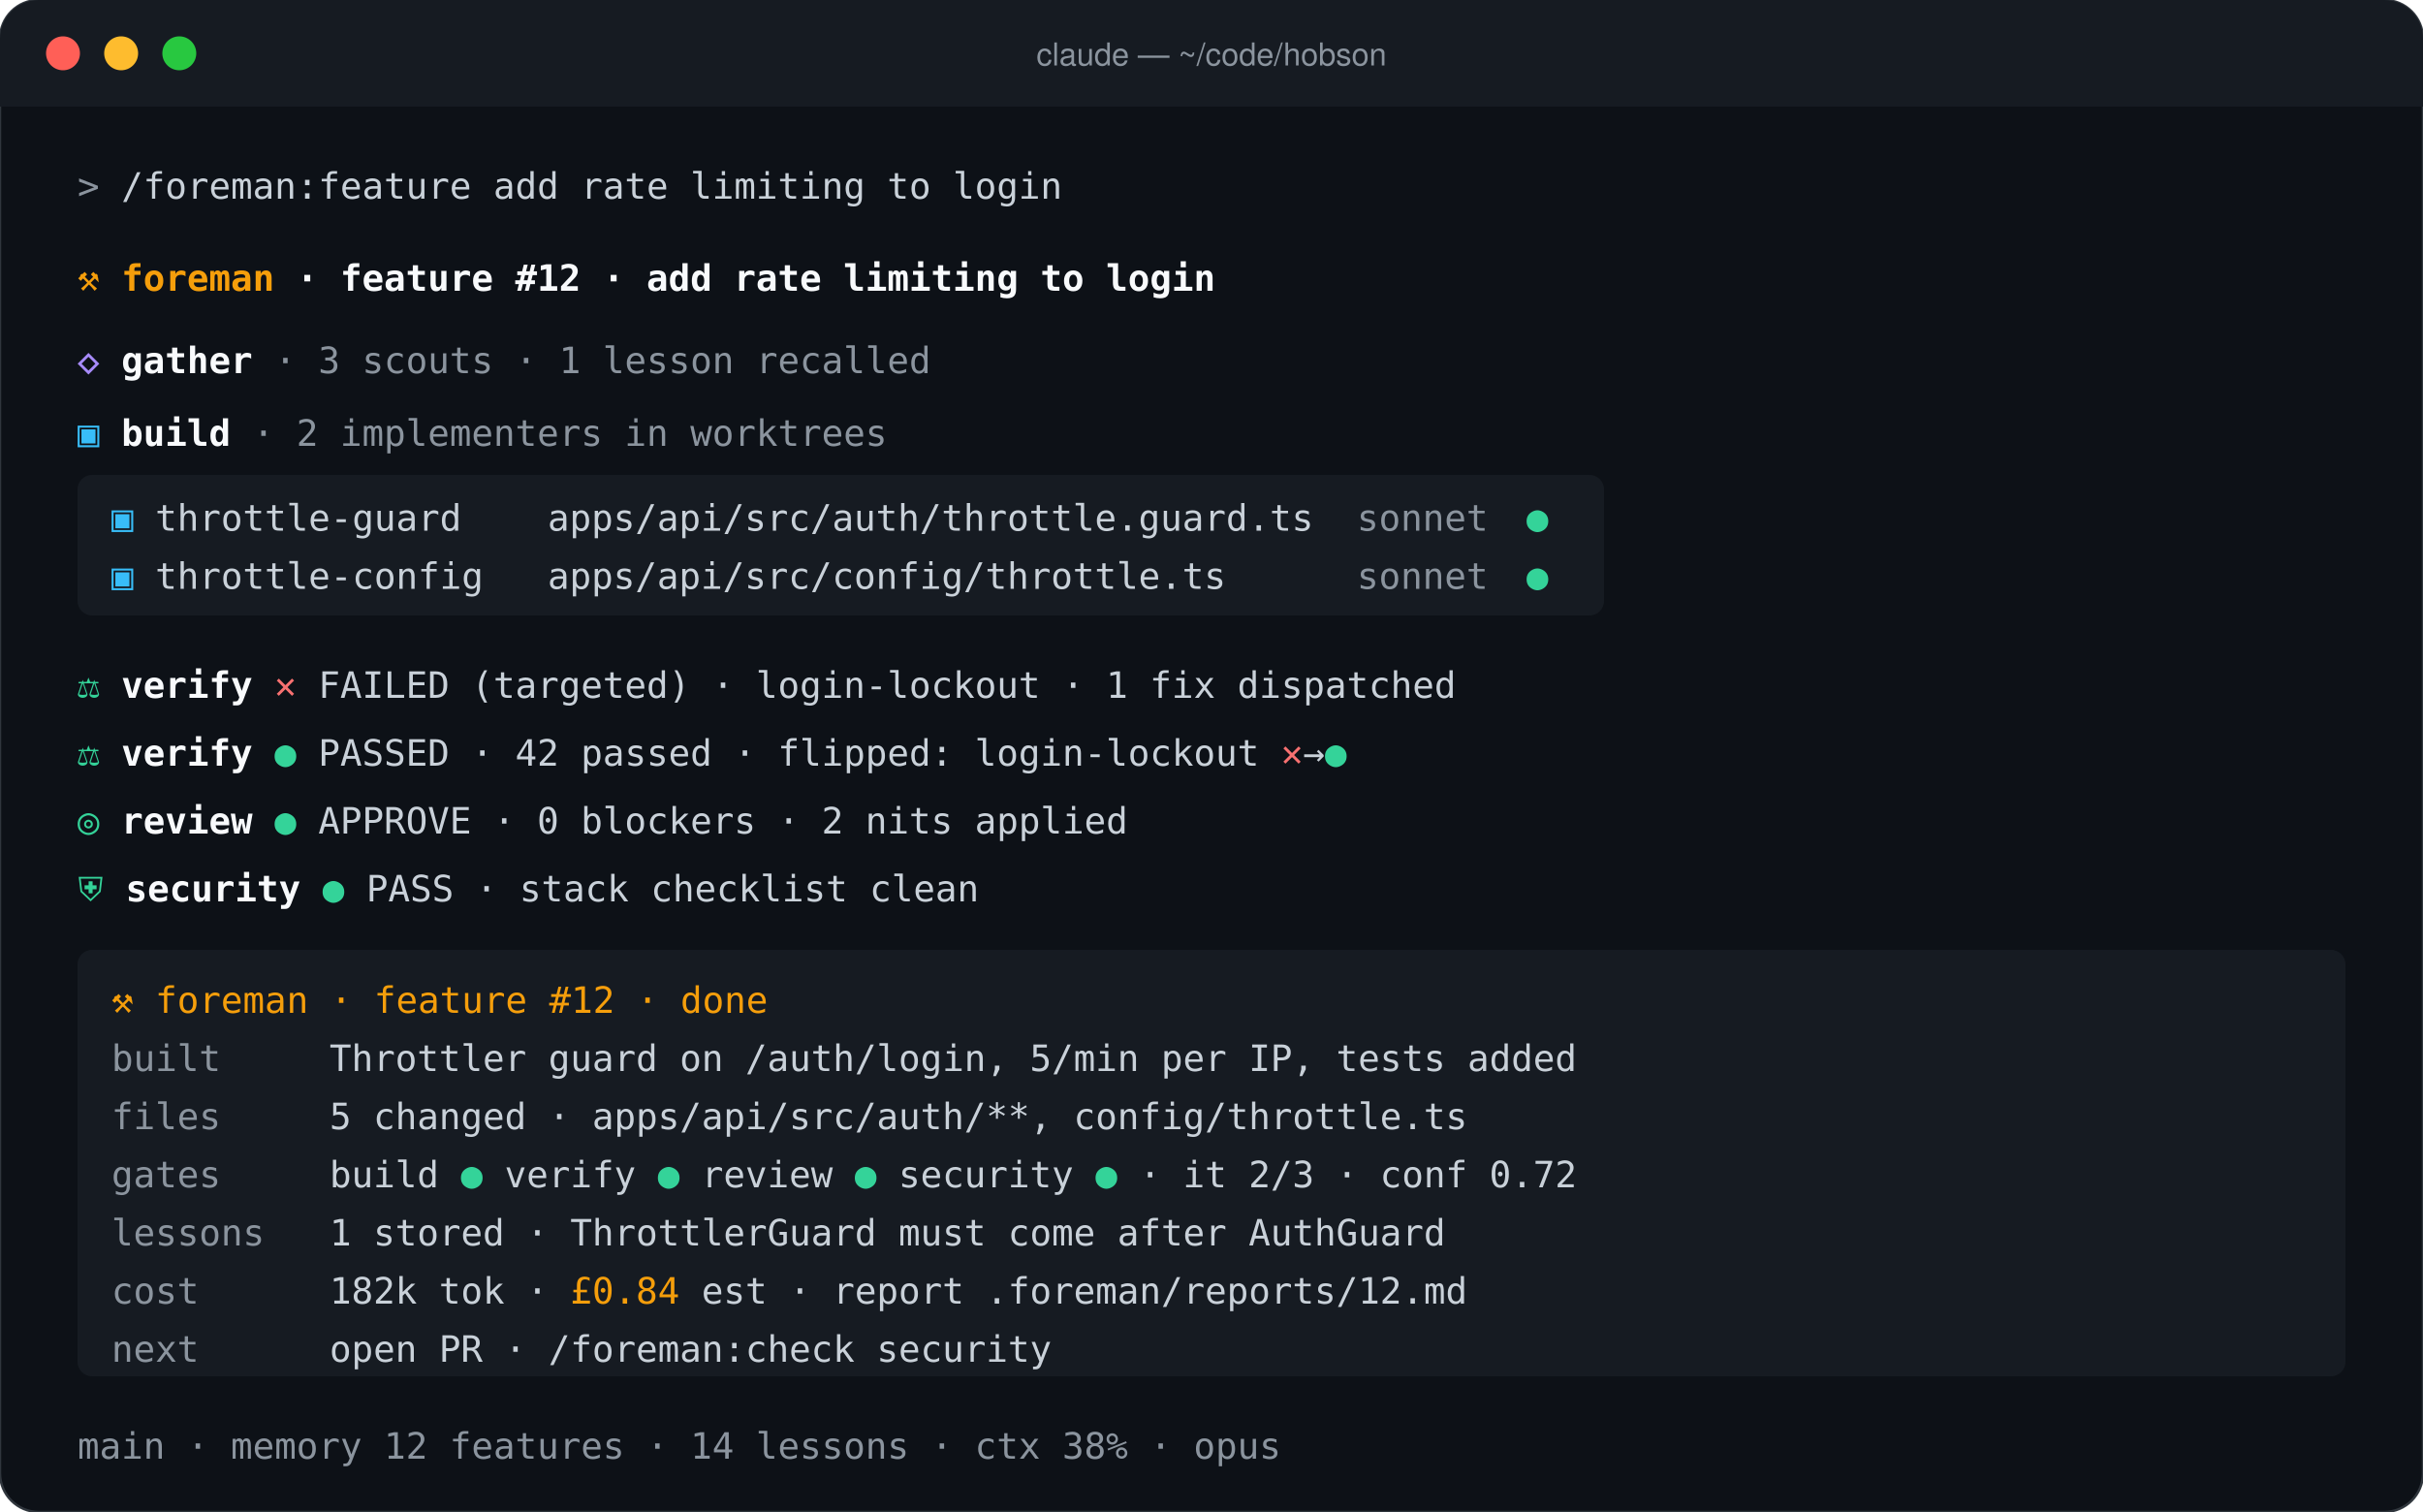
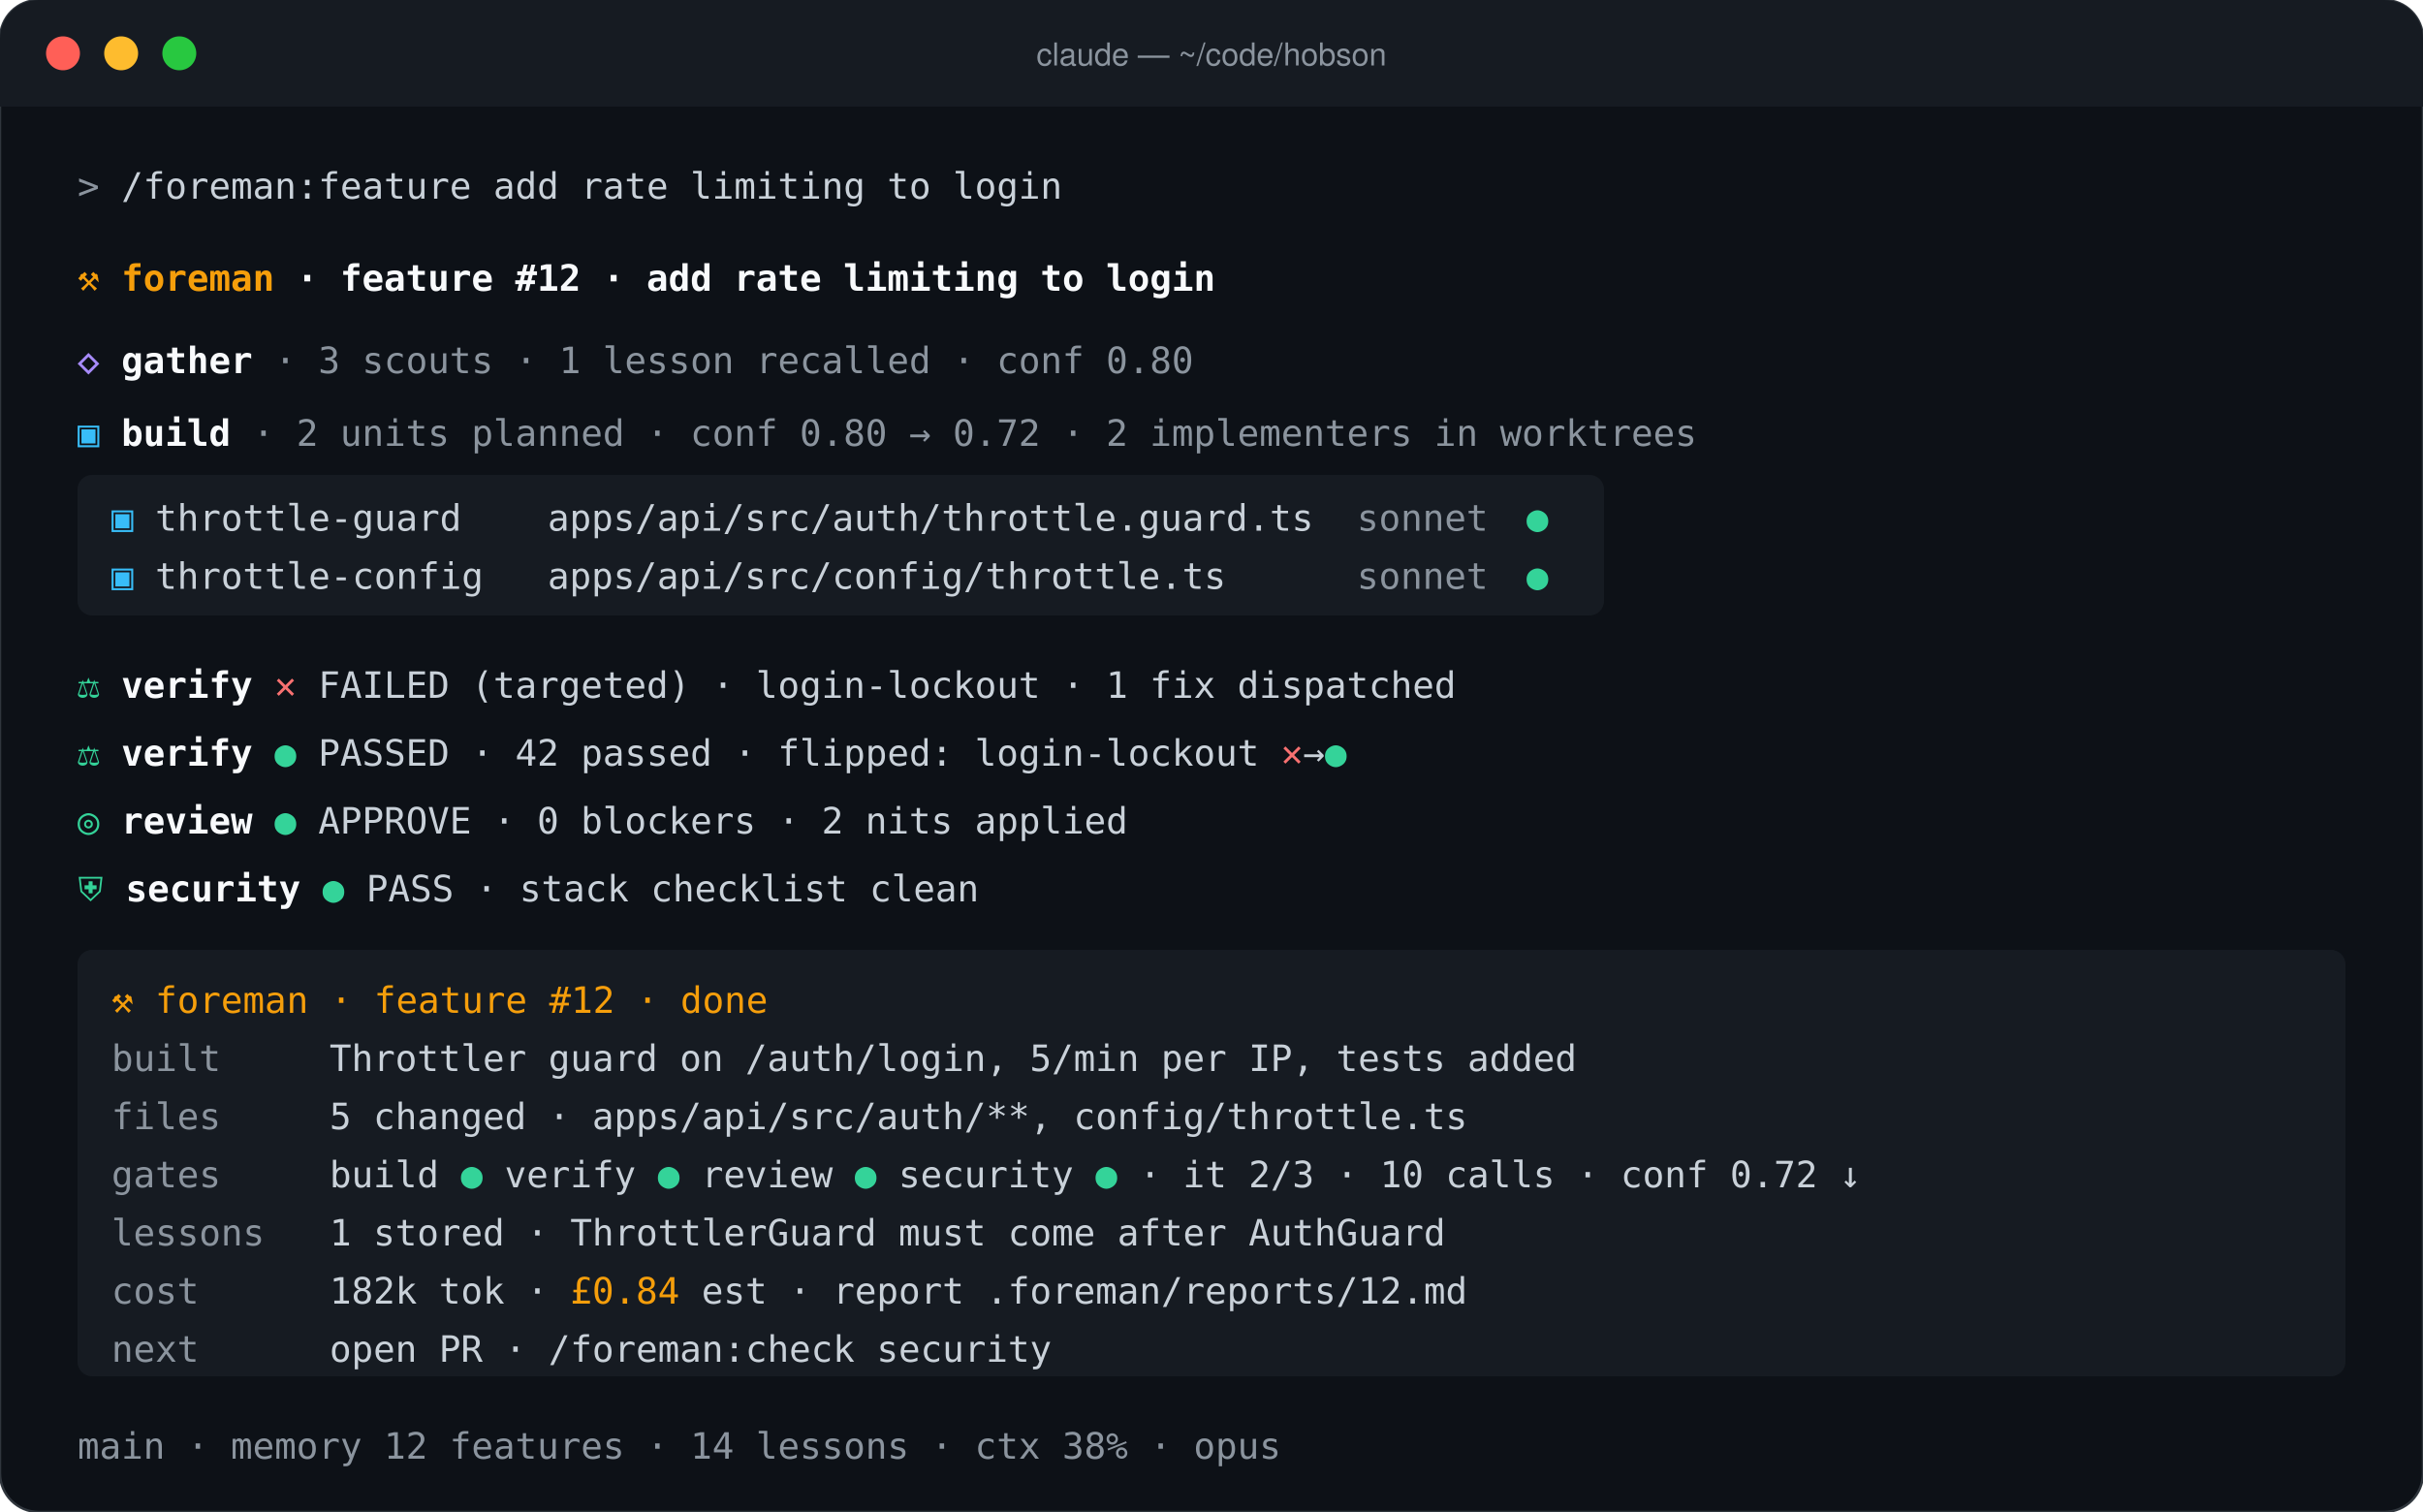
<svg xmlns="http://www.w3.org/2000/svg" width="1000" height="624" viewBox="0 0 1000 624" role="img" aria-label="Example foreman feature run in the Claude Code terminal">
  <rect width="1000" height="624" rx="16" fill="#0d1117" stroke="#30363d" />
  <rect width="1000" height="44" rx="16" fill="#161b22" />
  <rect y="28" width="1000" height="16" fill="#161b22" />
  <circle cx="26" cy="22" r="7" fill="#ff5f57" />
  <circle cx="50" cy="22" r="7" fill="#febc2e" />
  <circle cx="74" cy="22" r="7" fill="#28c840" />
  <text x="500" y="27" text-anchor="middle" font-family="-apple-system, BlinkMacSystemFont, 'Segoe UI', Helvetica, Arial, sans-serif" font-size="13" fill="#8b949e">claude — ~/code/hobson</text>
  <g font-family="ui-monospace, SFMono-Regular, Menlo, Consolas, monospace" font-size="15" fill="#c9d1d9">
    <text x="32" y="82">
      <tspan fill="#8b949e">&gt;</tspan> /foreman:feature add rate limiting to login</text>
    <text x="32" y="120" font-weight="700" fill="#f8fafc">
      <tspan fill="#f59e0b">⚒ foreman</tspan> · feature #12 · add rate limiting to login</text>
    <text x="32" y="154" font-weight="700" fill="#f8fafc">
-       <tspan fill="#a78bfa">◇</tspan> gather <tspan font-weight="400" fill="#8b949e">· 3 scouts · 1 lesson recalled</tspan>
+       <tspan fill="#a78bfa">◇</tspan> gather <tspan font-weight="400" fill="#8b949e">· 3 scouts · 1 lesson recalled · conf 0.80</tspan>
    </text>
    <text x="32" y="184" font-weight="700" fill="#f8fafc">
-       <tspan fill="#38bdf8">▣</tspan> build <tspan font-weight="400" fill="#8b949e">· 2 implementers in worktrees</tspan>
+       <tspan fill="#38bdf8">▣</tspan> build <tspan font-weight="400" fill="#8b949e">· 2 units planned · conf 0.80 → 0.72 · 2 implementers in worktrees</tspan>
    </text>
    <rect x="32" y="196" width="630" height="58" rx="6" fill="#161b22" />
    <text x="46" y="219">
      <tspan fill="#38bdf8">▣</tspan> throttle-guard<tspan x="226">apps/api/src/auth/throttle.guard.ts</tspan>
      <tspan x="560" fill="#8b949e">sonnet</tspan>
      <tspan x="630" fill="#34d399">●</tspan>
    </text>
    <text x="46" y="243">
      <tspan fill="#38bdf8">▣</tspan> throttle-config<tspan x="226">apps/api/src/config/throttle.ts</tspan>
      <tspan x="560" fill="#8b949e">sonnet</tspan>
      <tspan x="630" fill="#34d399">●</tspan>
    </text>
    <text x="32" y="288">
      <tspan fill="#34d399">⚖</tspan>
      <tspan font-weight="700" fill="#f8fafc">verify</tspan>
      <tspan fill="#f87171">✕</tspan> FAILED (targeted) · login-lockout · 1 fix dispatched</text>
    <text x="32" y="316">
      <tspan fill="#34d399">⚖</tspan>
      <tspan font-weight="700" fill="#f8fafc">verify</tspan>
      <tspan fill="#34d399">●</tspan> PASSED · 42 passed · flipped: login-lockout <tspan fill="#f87171">✕</tspan>→<tspan fill="#34d399">●</tspan>
    </text>
    <text x="32" y="344">
      <tspan fill="#34d399">◎</tspan>
      <tspan font-weight="700" fill="#f8fafc">review</tspan>
      <tspan fill="#34d399">●</tspan> APPROVE · 0 blockers · 2 nits applied</text>
    <text x="32" y="372">
      <tspan fill="#34d399">⛨</tspan>
      <tspan font-weight="700" fill="#f8fafc">security</tspan>
      <tspan fill="#34d399">●</tspan> PASS · stack checklist clean</text>
    <rect x="32" y="392" width="936" height="176" rx="6" fill="#161b22" />
    <text x="46" y="418" fill="#f59e0b">⚒ foreman · feature #12 · done</text>
    <text x="46" y="442">
      <tspan fill="#8b949e">built</tspan>
      <tspan x="136">Throttler guard on /auth/login, 5/min per IP, tests added</tspan>
    </text>
    <text x="46" y="466">
      <tspan fill="#8b949e">files</tspan>
      <tspan x="136">5 changed · apps/api/src/auth/**, config/throttle.ts</tspan>
    </text>
    <text x="46" y="490">
      <tspan fill="#8b949e">gates</tspan>
-       <tspan x="136">build <tspan fill="#34d399">●</tspan> verify <tspan fill="#34d399">●</tspan> review <tspan fill="#34d399">●</tspan> security <tspan fill="#34d399">●</tspan>  · it 2/3 · conf 0.72</tspan>
+       <tspan x="136">build <tspan fill="#34d399">●</tspan> verify <tspan fill="#34d399">●</tspan> review <tspan fill="#34d399">●</tspan> security <tspan fill="#34d399">●</tspan>  · it 2/3 · 10 calls · conf 0.72 ↓</tspan>
    </text>
    <text x="46" y="514">
      <tspan fill="#8b949e">lessons</tspan>
      <tspan x="136">1 stored · ThrottlerGuard must come after AuthGuard</tspan>
    </text>
    <text x="46" y="538">
      <tspan fill="#8b949e">cost</tspan>
      <tspan x="136">182k tok · <tspan fill="#f59e0b">£0.84</tspan> est · report .foreman/reports/12.md</tspan>
    </text>
    <text x="46" y="562">
      <tspan fill="#8b949e">next</tspan>
      <tspan x="136">open PR · /foreman:check security</tspan>
    </text>
    <text x="32" y="602" fill="#8b949e">main · memory 12 features · 14 lessons · ctx 38% · opus</text>
  </g>
</svg>
